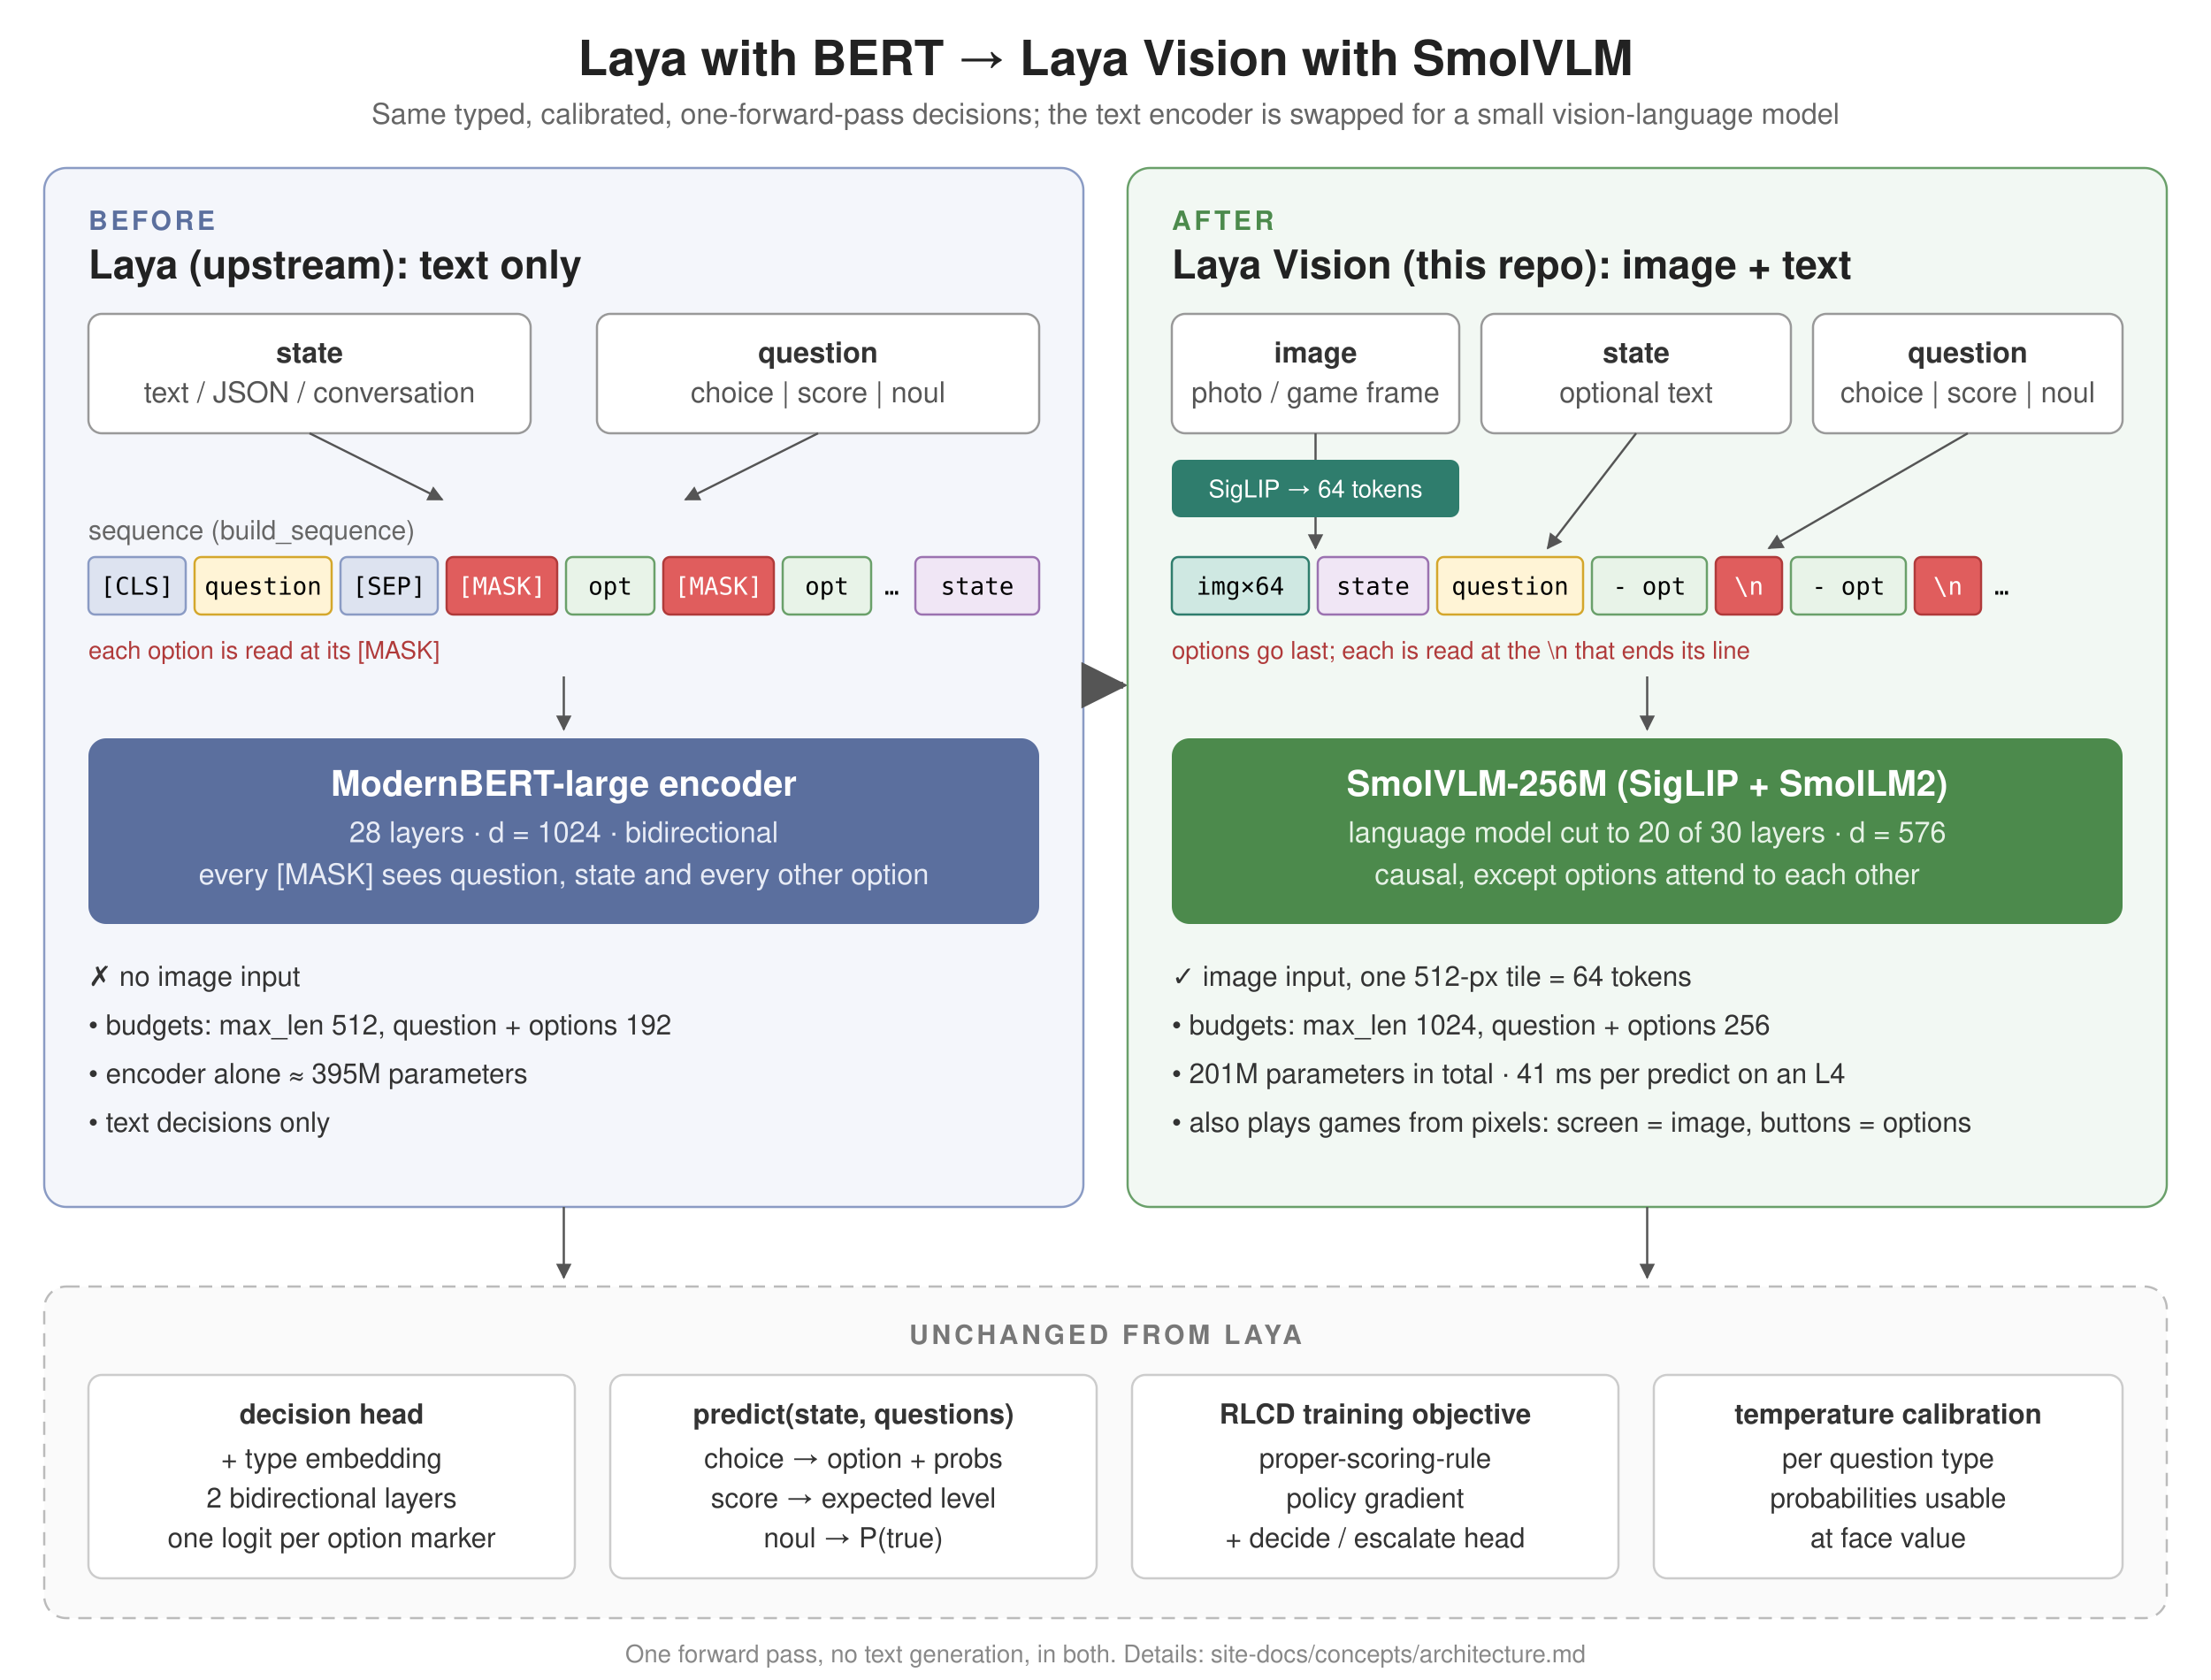
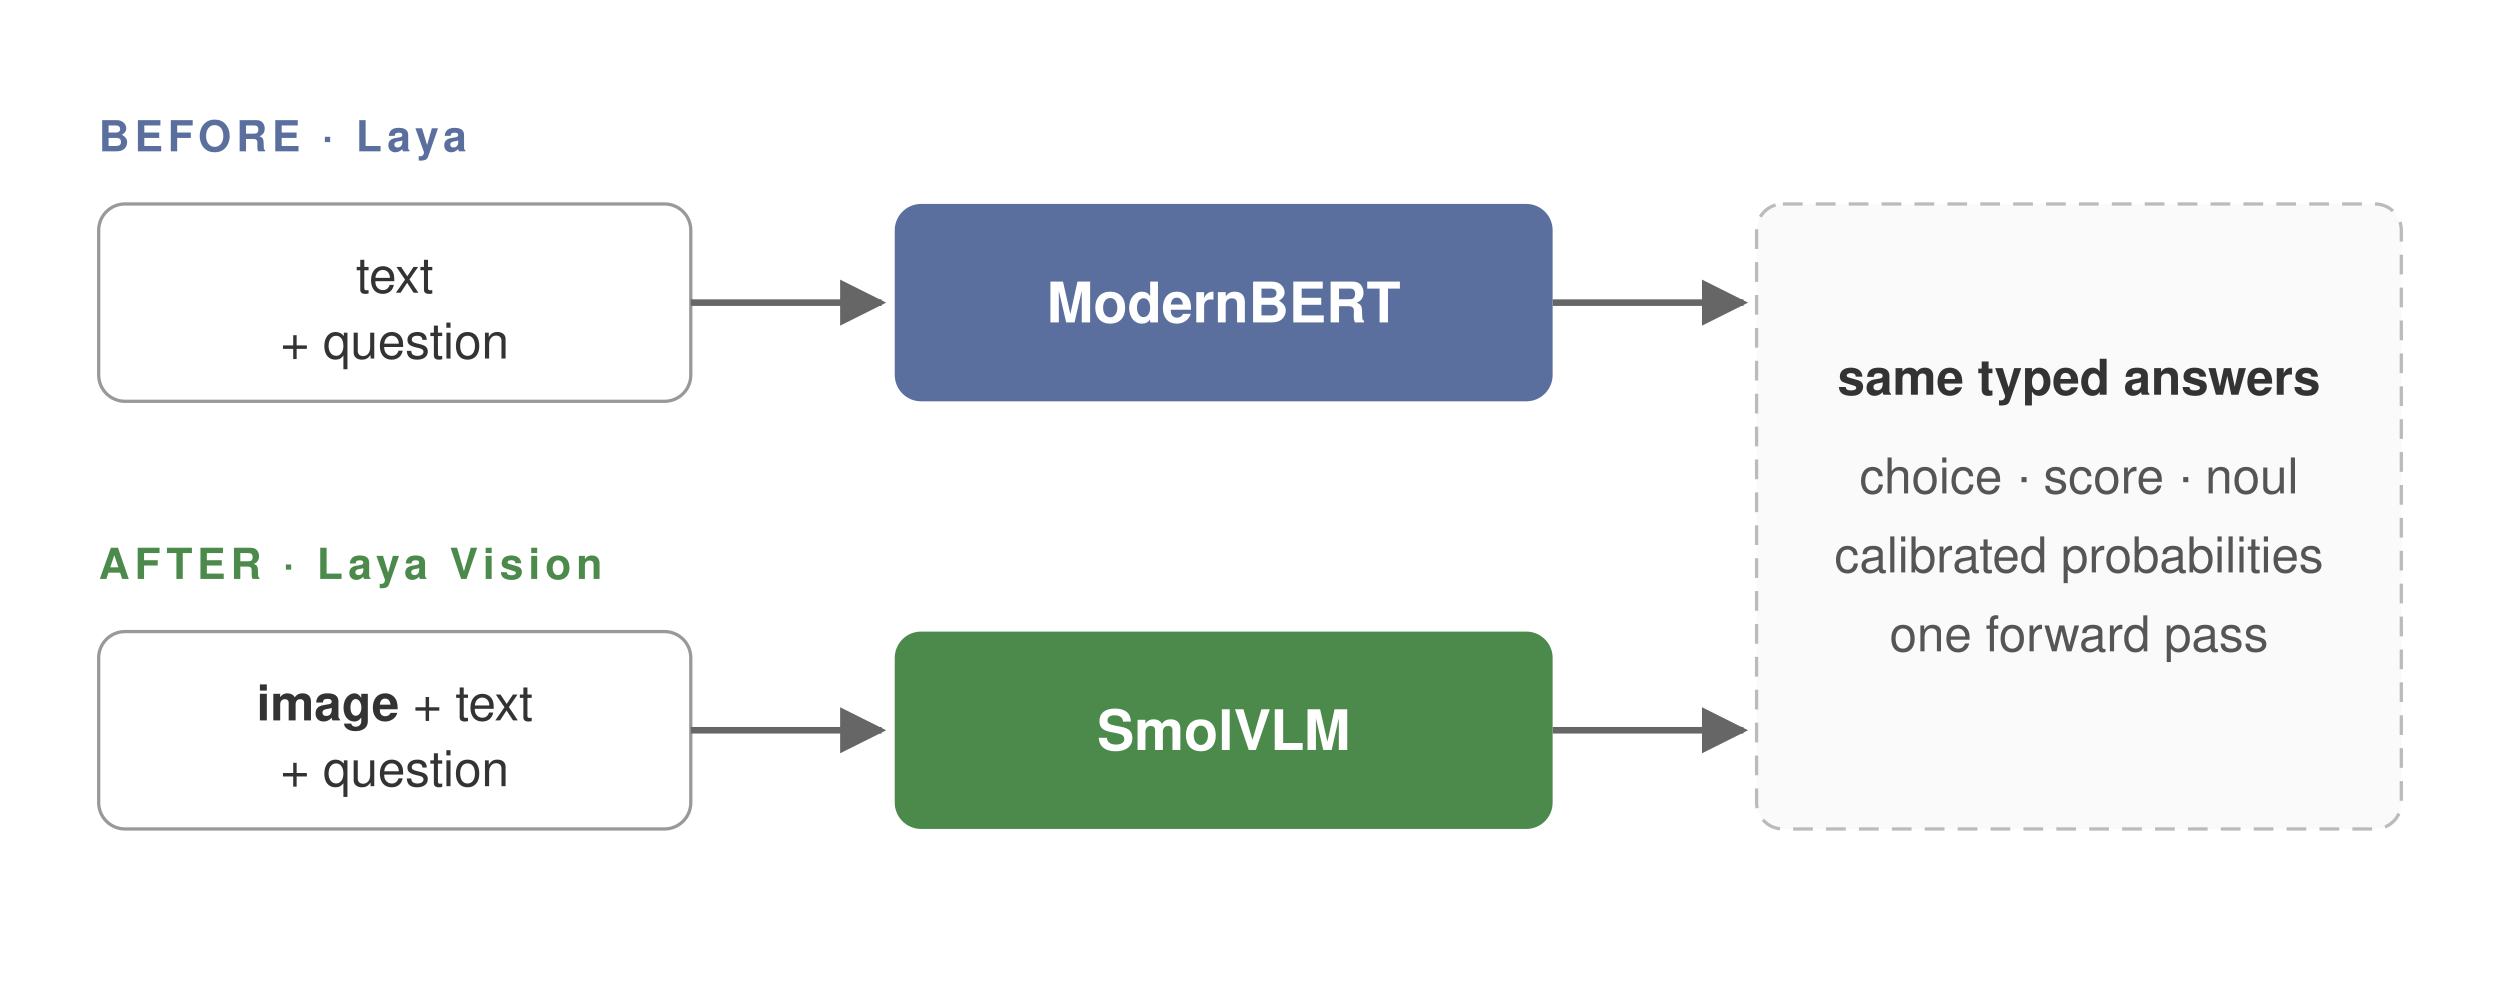
- <svg xmlns="http://www.w3.org/2000/svg" viewBox="0 0 1000 760" font-family="Helvetica, Arial, sans-serif" font-size="13" role="img" aria-label="Before and after. Before: upstream Laya reads text only. Its state and typed question are packed into one ModernBERT-large sequence, [CLS] question [SEP] [MASK] option ... [SEP] state [SEP], encoded bidirectionally, and each option is read at its [MASK]. After: Laya Vision adds an image. A SigLIP vision tower turns a 512 pixel image into 64 tokens that join the state and question in a SmolVLM-256M sequence, the options go last, and each option is read at the newline that ends its line; the recommended checkpoint cuts the language model to 20 of 30 layers and lets options attend to each other. Both share the decision head, the typed predict API with choice, score and noul questions, the RLCD objective and temperature calibration.">
+ <svg xmlns="http://www.w3.org/2000/svg" viewBox="0 0 760 300" font-family="Helvetica, Arial, sans-serif" font-size="15" role="img" aria-label="Before: Laya takes text and a question, runs ModernBERT, and returns typed answers. After: Laya Vision takes an image, text and a question, runs SmolVLM, and returns the same typed answers.">
  <defs>
-     <marker id="arr" viewBox="0 0 10 10" refX="9" refY="5" markerWidth="7" markerHeight="7" orient="auto-start-reverse">
-       <path d="M0,0 L10,5 L0,10 z" fill="#555" />
+     <marker id="a" viewBox="0 0 10 10" refX="9" refY="5" markerWidth="7" markerHeight="7" orient="auto">
+       <path d="M0,0 L10,5 L0,10 z" fill="#666" />
    </marker>
  </defs>
-   <rect width="1000" height="760" fill="#ffffff" />
-   <text x="500" y="34" text-anchor="middle" font-size="22" font-weight="bold" fill="#222">Laya with BERT → Laya Vision with SmolVLM</text>
-   <text x="500" y="56" text-anchor="middle" font-size="13" fill="#666">Same typed, calibrated, one-forward-pass decisions; the text encoder is swapped for a small vision-language model</text>
-   <rect x="20" y="76" width="470" height="470" rx="10" fill="#f4f6fb" stroke="#8a9bc4" />
-   <text x="40" y="104" font-size="12" font-weight="bold" fill="#5b6f9e" letter-spacing="1.5">BEFORE</text>
-   <text x="40" y="126" font-size="18" font-weight="bold" fill="#222">Laya (upstream): text only</text>
-   <rect x="40" y="142" width="200" height="54" rx="6" fill="#fff" stroke="#999" />
-   <text x="140" y="164" text-anchor="middle" font-weight="bold" fill="#333">state</text>
-   <text x="140" y="182" text-anchor="middle" fill="#555">text / JSON / conversation</text>
-   <rect x="270" y="142" width="200" height="54" rx="6" fill="#fff" stroke="#999" />
-   <text x="370" y="164" text-anchor="middle" font-weight="bold" fill="#333">question</text>
-   <text x="370" y="182" text-anchor="middle" fill="#555">choice | score | noul</text>
-   <line x1="140" y1="196" x2="200" y2="226" stroke="#555" marker-end="url(#arr)" />
-   <line x1="370" y1="196" x2="310" y2="226" stroke="#555" marker-end="url(#arr)" />
-   <text x="40" y="244" font-size="12" fill="#666">sequence (build_sequence)</text>
-   <g font-family="Menlo, Consolas, monospace" font-size="11">
-     <rect x="40" y="252" width="44" height="26" rx="3" fill="#dde3f0" stroke="#8a9bc4" />
-     <text x="62" y="269" text-anchor="middle">[CLS]</text>
-     <rect x="88" y="252" width="62" height="26" rx="3" fill="#fff4d6" stroke="#d4a72c" />
-     <text x="119" y="269" text-anchor="middle">question</text>
-     <rect x="154" y="252" width="44" height="26" rx="3" fill="#dde3f0" stroke="#8a9bc4" />
-     <text x="176" y="269" text-anchor="middle">[SEP]</text>
-     <rect x="202" y="252" width="50" height="26" rx="3" fill="#e05d5d" stroke="#b03a3a" />
-     <text x="227" y="269" text-anchor="middle" fill="#fff">[MASK]</text>
-     <rect x="256" y="252" width="40" height="26" rx="3" fill="#e8f3e8" stroke="#6aa06a" />
-     <text x="276" y="269" text-anchor="middle">opt</text>
-     <rect x="300" y="252" width="50" height="26" rx="3" fill="#e05d5d" stroke="#b03a3a" />
-     <text x="325" y="269" text-anchor="middle" fill="#fff">[MASK]</text>
-     <rect x="354" y="252" width="40" height="26" rx="3" fill="#e8f3e8" stroke="#6aa06a" />
-     <text x="374" y="269" text-anchor="middle">opt</text>
-     <text x="400" y="269">…</text>
-     <rect x="414" y="252" width="56" height="26" rx="3" fill="#f0e6f5" stroke="#9b72b0" />
-     <text x="442" y="269" text-anchor="middle">state</text>
-   </g>
-   <text x="40" y="298" font-size="11" fill="#b03a3a">each option is read at its [MASK]</text>
-   <line x1="255" y1="306" x2="255" y2="330" stroke="#555" marker-end="url(#arr)" />
-   <rect x="40" y="334" width="430" height="84" rx="8" fill="#5b6f9e" />
-   <text x="255" y="360" text-anchor="middle" font-size="16" font-weight="bold" fill="#fff">ModernBERT-large encoder</text>
-   <text x="255" y="381" text-anchor="middle" fill="#e8ecf6">28 layers · d = 1024 · bidirectional</text>
-   <text x="255" y="400" text-anchor="middle" fill="#e8ecf6">every [MASK] sees question, state and every other option</text>
-   <g font-size="12.5" fill="#333">
-     <text x="40" y="446">✗  no image input</text>
-     <text x="40" y="468">•  budgets: max_len 512, question + options 192</text>
-     <text x="40" y="490">•  encoder alone ≈ 395M parameters</text>
-     <text x="40" y="512">•  text decisions only</text>
-   </g>
-   <path d="M492,310 L508,310" stroke="#555" stroke-width="3" marker-end="url(#arr)" />
-   <rect x="510" y="76" width="470" height="470" rx="10" fill="#f2f8f3" stroke="#6aa06a" />
-   <text x="530" y="104" font-size="12" font-weight="bold" fill="#4c8a4c" letter-spacing="1.5">AFTER</text>
-   <text x="530" y="126" font-size="18" font-weight="bold" fill="#222">Laya Vision (this repo): image + text</text>
-   <rect x="530" y="142" width="130" height="54" rx="6" fill="#fff" stroke="#999" />
-   <text x="595" y="164" text-anchor="middle" font-weight="bold" fill="#333">image</text>
-   <text x="595" y="182" text-anchor="middle" fill="#555">photo / game frame</text>
-   <rect x="670" y="142" width="140" height="54" rx="6" fill="#fff" stroke="#999" />
-   <text x="740" y="164" text-anchor="middle" font-weight="bold" fill="#333">state</text>
-   <text x="740" y="182" text-anchor="middle" fill="#555">optional text</text>
-   <rect x="820" y="142" width="140" height="54" rx="6" fill="#fff" stroke="#999" />
-   <text x="890" y="164" text-anchor="middle" font-weight="bold" fill="#333">question</text>
-   <text x="890" y="182" text-anchor="middle" fill="#555">choice | score | noul</text>
-   <line x1="595" y1="196" x2="595" y2="208" stroke="#555" />
-   <rect x="530" y="208" width="130" height="26" rx="4" fill="#2f7d6d" />
-   <text x="595" y="225" text-anchor="middle" font-size="11" fill="#fff">SigLIP → 64 tokens</text>
-   <line x1="595" y1="234" x2="595" y2="248" stroke="#555" marker-end="url(#arr)" />
-   <line x1="740" y1="196" x2="700" y2="248" stroke="#555" marker-end="url(#arr)" />
-   <line x1="890" y1="196" x2="800" y2="248" stroke="#555" marker-end="url(#arr)" />
-   <g font-family="Menlo, Consolas, monospace" font-size="11">
-     <rect x="530" y="252" width="62" height="26" rx="3" fill="#cfe8e2" stroke="#2f7d6d" />
-     <text x="561" y="269" text-anchor="middle">img×64</text>
-     <rect x="596" y="252" width="50" height="26" rx="3" fill="#f0e6f5" stroke="#9b72b0" />
-     <text x="621" y="269" text-anchor="middle">state</text>
-     <rect x="650" y="252" width="66" height="26" rx="3" fill="#fff4d6" stroke="#d4a72c" />
-     <text x="683" y="269" text-anchor="middle">question</text>
-     <rect x="720" y="252" width="52" height="26" rx="3" fill="#e8f3e8" stroke="#6aa06a" />
-     <text x="746" y="269" text-anchor="middle">- opt</text>
-     <rect x="776" y="252" width="30" height="26" rx="3" fill="#e05d5d" stroke="#b03a3a" />
-     <text x="791" y="269" text-anchor="middle" fill="#fff">\n</text>
-     <rect x="810" y="252" width="52" height="26" rx="3" fill="#e8f3e8" stroke="#6aa06a" />
-     <text x="836" y="269" text-anchor="middle">- opt</text>
-     <rect x="866" y="252" width="30" height="26" rx="3" fill="#e05d5d" stroke="#b03a3a" />
-     <text x="881" y="269" text-anchor="middle" fill="#fff">\n</text>
-     <text x="902" y="269">…</text>
-   </g>
-   <text x="530" y="298" font-size="11" fill="#b03a3a">options go last; each is read at the \n that ends its line</text>
-   <line x1="745" y1="306" x2="745" y2="330" stroke="#555" marker-end="url(#arr)" />
-   <rect x="530" y="334" width="430" height="84" rx="8" fill="#4c8a4c" />
-   <text x="745" y="360" text-anchor="middle" font-size="16" font-weight="bold" fill="#fff">SmolVLM-256M (SigLIP + SmolLM2)</text>
-   <text x="745" y="381" text-anchor="middle" fill="#e6f2e6">language model cut to 20 of 30 layers · d = 576</text>
-   <text x="745" y="400" text-anchor="middle" fill="#e6f2e6">causal, except options attend to each other</text>
-   <g font-size="12.5" fill="#333">
-     <text x="530" y="446">✓  image input, one 512-px tile = 64 tokens</text>
-     <text x="530" y="468">•  budgets: max_len 1024, question + options 256</text>
-     <text x="530" y="490">•  201M parameters in total · 41 ms per predict on an L4</text>
-     <text x="530" y="512">•  also plays games from pixels: screen = image, buttons = options</text>
-   </g>
-   <line x1="255" y1="546" x2="255" y2="578" stroke="#555" marker-end="url(#arr)" />
-   <line x1="745" y1="546" x2="745" y2="578" stroke="#555" marker-end="url(#arr)" />
-   <rect x="20" y="582" width="960" height="150" rx="10" fill="#fafafa" stroke="#bbb" stroke-dasharray="6 4" />
-   <text x="500" y="608" text-anchor="middle" font-size="12" font-weight="bold" fill="#777" letter-spacing="1.5">UNCHANGED FROM LAYA</text>
-   <g font-size="12.5" fill="#333">
-     <rect x="40" y="622" width="220" height="92" rx="6" fill="#fff" stroke="#ccc" />
-     <text x="150" y="644" text-anchor="middle" font-weight="bold">decision head</text>
-     <text x="150" y="664" text-anchor="middle">+ type embedding</text>
-     <text x="150" y="682" text-anchor="middle">2 bidirectional layers</text>
-     <text x="150" y="700" text-anchor="middle">one logit per option marker</text>
-     <rect x="276" y="622" width="220" height="92" rx="6" fill="#fff" stroke="#ccc" />
-     <text x="386" y="644" text-anchor="middle" font-weight="bold">predict(state, questions)</text>
-     <text x="386" y="664" text-anchor="middle">choice → option + probs</text>
-     <text x="386" y="682" text-anchor="middle">score → expected level</text>
-     <text x="386" y="700" text-anchor="middle">noul → P(true)</text>
-     <rect x="512" y="622" width="220" height="92" rx="6" fill="#fff" stroke="#ccc" />
-     <text x="622" y="644" text-anchor="middle" font-weight="bold">RLCD training objective</text>
-     <text x="622" y="664" text-anchor="middle">proper-scoring-rule</text>
-     <text x="622" y="682" text-anchor="middle">policy gradient</text>
-     <text x="622" y="700" text-anchor="middle">+ decide / escalate head</text>
-     <rect x="748" y="622" width="212" height="92" rx="6" fill="#fff" stroke="#ccc" />
-     <text x="854" y="644" text-anchor="middle" font-weight="bold">temperature calibration</text>
-     <text x="854" y="664" text-anchor="middle">per question type</text>
-     <text x="854" y="682" text-anchor="middle">probabilities usable</text>
-     <text x="854" y="700" text-anchor="middle">at face value</text>
-   </g>
-   <text x="500" y="752" text-anchor="middle" font-size="11" fill="#888">One forward pass, no text generation, in both. Details: site-docs/concepts/architecture.md</text>
+   <rect width="760" height="300" fill="#fff" />
+   <text x="30" y="46" font-size="13" font-weight="bold" fill="#5b6f9e" letter-spacing="1.5">BEFORE · Laya</text>
+   <rect x="30" y="62" width="180" height="60" rx="8" fill="#fff" stroke="#999" />
+   <text x="120" y="89" text-anchor="middle" fill="#333">text</text>
+   <text x="120" y="109" text-anchor="middle" fill="#333">+ question</text>
+   <line x1="210" y1="92" x2="268" y2="92" stroke="#666" stroke-width="2" marker-end="url(#a)" />
+   <rect x="272" y="62" width="200" height="60" rx="8" fill="#5b6f9e" />
+   <text x="372" y="98" text-anchor="middle" font-size="17" font-weight="bold" fill="#fff">ModernBERT</text>
+   <line x1="472" y1="92" x2="530" y2="92" stroke="#666" stroke-width="2" marker-end="url(#a)" />
+   <text x="30" y="176" font-size="13" font-weight="bold" fill="#4c8a4c" letter-spacing="1.5">AFTER · Laya Vision</text>
+   <rect x="30" y="192" width="180" height="60" rx="8" fill="#fff" stroke="#999" />
+   <text x="120" y="219" text-anchor="middle" fill="#333">
+     <tspan font-weight="bold">image</tspan> + text</text>
+   <text x="120" y="239" text-anchor="middle" fill="#333">+ question</text>
+   <line x1="210" y1="222" x2="268" y2="222" stroke="#666" stroke-width="2" marker-end="url(#a)" />
+   <rect x="272" y="192" width="200" height="60" rx="8" fill="#4c8a4c" />
+   <text x="372" y="228" text-anchor="middle" font-size="17" font-weight="bold" fill="#fff">SmolVLM</text>
+   <line x1="472" y1="222" x2="530" y2="222" stroke="#666" stroke-width="2" marker-end="url(#a)" />
+   <rect x="534" y="62" width="196" height="190" rx="8" fill="#fafafa" stroke="#bbb" stroke-dasharray="6 4" />
+   <text x="632" y="120" text-anchor="middle" font-weight="bold" fill="#333">same typed answers</text>
+   <text x="632" y="150" text-anchor="middle" fill="#555">choice · score · noul</text>
+   <text x="632" y="174" text-anchor="middle" fill="#555">calibrated probabilities</text>
+   <text x="632" y="198" text-anchor="middle" fill="#555">one forward pass</text>
</svg>
